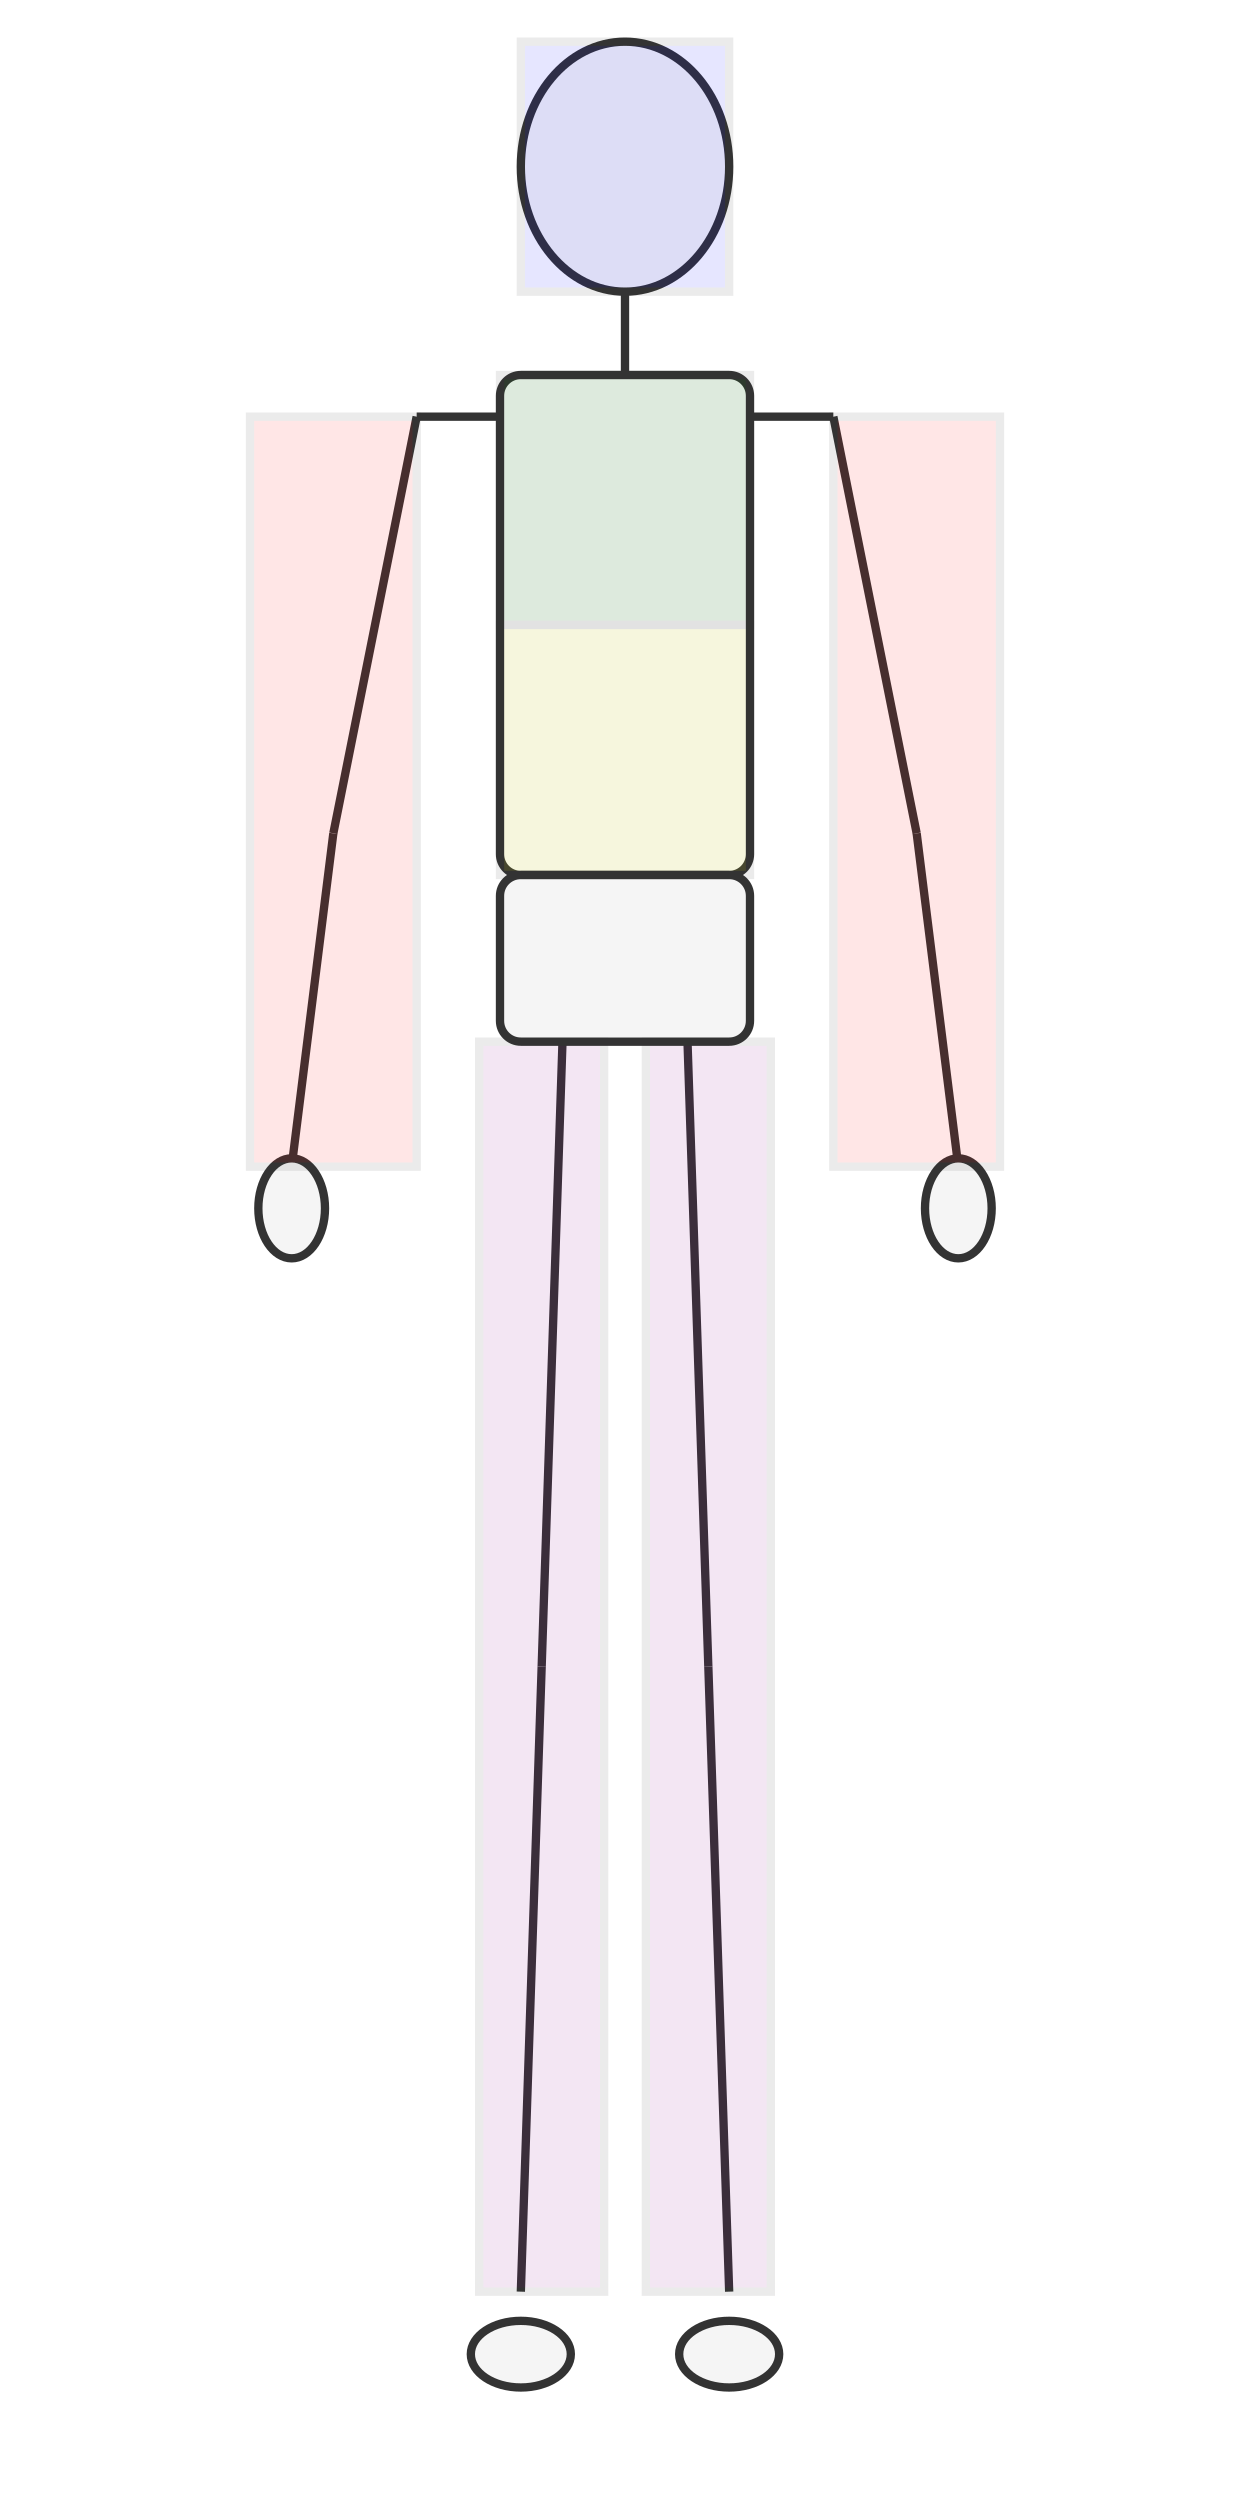
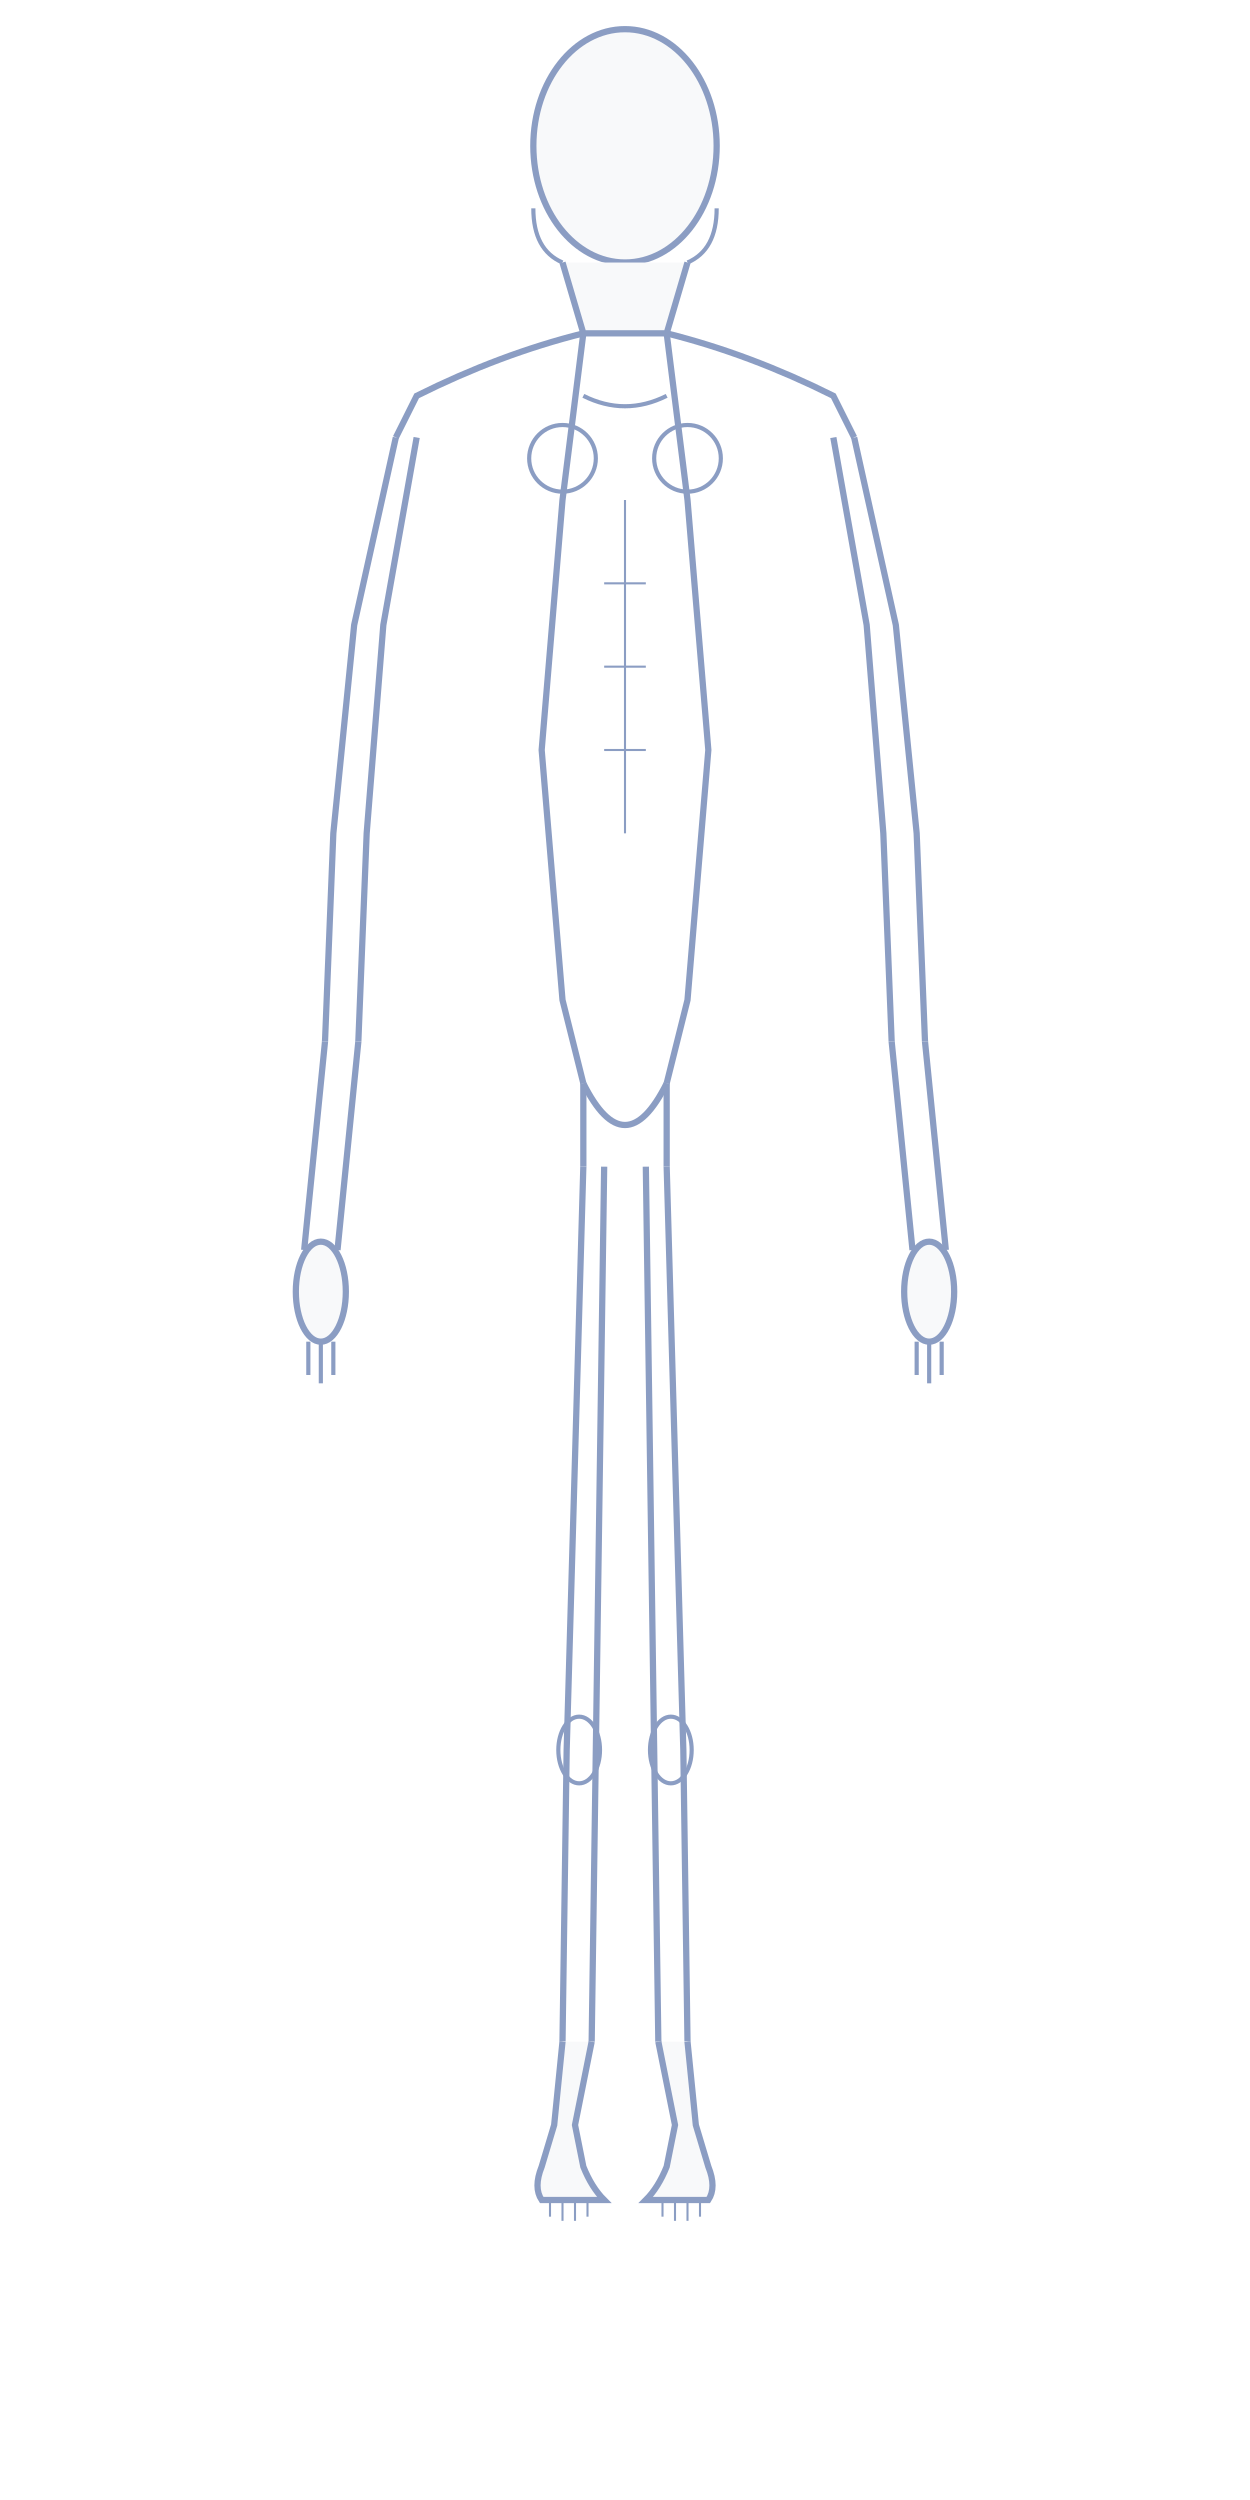
- <svg xmlns="http://www.w3.org/2000/svg" viewBox="0 0 300 600" fill="none" stroke="#333" stroke-width="2">
-   <ellipse cx="150" cy="40" rx="25" ry="30" fill="#f5f5f5" />
-   <line x1="150" y1="70" x2="150" y2="90" />
-   <line x1="100" y1="100" x2="200" y2="100" />
-   <line x1="100" y1="100" x2="80" y2="200" />
-   <line x1="80" y1="200" x2="70" y2="280" />
-   <line x1="200" y1="100" x2="220" y2="200" />
-   <line x1="220" y1="200" x2="230" y2="280" />
-   <rect x="120" y="90" width="60" height="120" rx="5" fill="#f5f5f5" />
-   <rect x="120" y="210" width="60" height="40" rx="5" fill="#f5f5f5" />
-   <line x1="135" y1="250" x2="130" y2="400" />
-   <line x1="130" y1="400" x2="125" y2="550" />
-   <line x1="165" y1="250" x2="170" y2="400" />
-   <line x1="170" y1="400" x2="175" y2="550" />
-   <ellipse cx="70" cy="290" rx="8" ry="12" fill="#f5f5f5" />
-   <ellipse cx="230" cy="290" rx="8" ry="12" fill="#f5f5f5" />
-   <ellipse cx="125" cy="565" rx="12" ry="8" fill="#f5f5f5" />
-   <ellipse cx="175" cy="565" rx="12" ry="8" fill="#f5f5f5" />
-   <g opacity="0.1">
-     <rect x="125" y="10" width="50" height="60" fill="blue" />
-     <rect x="120" y="90" width="60" height="60" fill="green" />
-     <rect x="120" y="150" width="60" height="60" fill="yellow" />
-     <rect x="60" y="100" width="40" height="180" fill="red" />
-     <rect x="200" y="100" width="40" height="180" fill="red" />
-     <rect x="115" y="250" width="30" height="300" fill="purple" />
-     <rect x="155" y="250" width="30" height="300" fill="purple" />
-   </g>
+ <svg xmlns="http://www.w3.org/2000/svg" viewBox="0 0 300 600" fill="none">
+   <ellipse cx="150" cy="35" rx="22" ry="28" stroke="#8B9DC3" stroke-width="1.5" fill="#F8F9FA" />
+   <path d="M 128 50 Q 128 60 135 63" stroke="#8B9DC3" stroke-width="1" fill="none" />
+   <path d="M 172 50 Q 172 60 165 63" stroke="#8B9DC3" stroke-width="1" fill="none" />
+   <path d="M 135 63 L 140 80 L 160 80 L 165 63" stroke="#8B9DC3" stroke-width="1.5" fill="#F8F9FA" />
+   <path d="M 140 80 Q 120 85 100 95 L 95 105" stroke="#8B9DC3" stroke-width="1.5" fill="none" />
+   <path d="M 160 80 Q 180 85 200 95 L 205 105" stroke="#8B9DC3" stroke-width="1.5" fill="none" />
+   <path d="M 140 80 L 135 120 L 130 180 L 135 240 L 140 260" stroke="#8B9DC3" stroke-width="1.5" fill="none" />
+   <path d="M 160 80 L 165 120 L 170 180 L 165 240 L 160 260" stroke="#8B9DC3" stroke-width="1.5" fill="none" />
+   <ellipse cx="135" cy="110" rx="8" ry="8" stroke="#8B9DC3" stroke-width="1" fill="none" />
+   <ellipse cx="165" cy="110" rx="8" ry="8" stroke="#8B9DC3" stroke-width="1" fill="none" />
+   <path d="M 140 95 Q 150 100 160 95" stroke="#8B9DC3" stroke-width="1" fill="none" />
+   <line x1="145" y1="140" x2="155" y2="140" stroke="#8B9DC3" stroke-width="0.5" />
+   <line x1="145" y1="160" x2="155" y2="160" stroke="#8B9DC3" stroke-width="0.5" />
+   <line x1="145" y1="180" x2="155" y2="180" stroke="#8B9DC3" stroke-width="0.5" />
+   <line x1="150" y1="120" x2="150" y2="200" stroke="#8B9DC3" stroke-width="0.5" />
+   <path d="M 140 260 Q 145 270 150 270 Q 155 270 160 260" stroke="#8B9DC3" stroke-width="1.5" fill="none" />
+   <line x1="140" y1="260" x2="140" y2="280" stroke="#8B9DC3" stroke-width="1.5" />
+   <line x1="160" y1="260" x2="160" y2="280" stroke="#8B9DC3" stroke-width="1.5" />
+   <path d="M 95 105 L 85 150 L 80 200 L 78 250" stroke="#8B9DC3" stroke-width="1.5" fill="none" />
+   <path d="M 100 105 L 92 150 L 88 200 L 86 250" stroke="#8B9DC3" stroke-width="1.5" fill="none" />
+   <path d="M 78 250 L 75 280 L 73 300" stroke="#8B9DC3" stroke-width="1.5" fill="none" />
+   <path d="M 86 250 L 83 280 L 81 300" stroke="#8B9DC3" stroke-width="1.5" fill="none" />
+   <ellipse cx="77" cy="310" rx="6" ry="12" stroke="#8B9DC3" stroke-width="1.5" fill="#F8F9FA" />
+   <line x1="74" y1="322" x2="74" y2="330" stroke="#8B9DC3" stroke-width="1" />
+   <line x1="77" y1="322" x2="77" y2="332" stroke="#8B9DC3" stroke-width="1" />
+   <line x1="80" y1="322" x2="80" y2="330" stroke="#8B9DC3" stroke-width="1" />
+   <path d="M 205 105 L 215 150 L 220 200 L 222 250" stroke="#8B9DC3" stroke-width="1.5" fill="none" />
+   <path d="M 200 105 L 208 150 L 212 200 L 214 250" stroke="#8B9DC3" stroke-width="1.5" fill="none" />
+   <path d="M 222 250 L 225 280 L 227 300" stroke="#8B9DC3" stroke-width="1.5" fill="none" />
+   <path d="M 214 250 L 217 280 L 219 300" stroke="#8B9DC3" stroke-width="1.5" fill="none" />
+   <ellipse cx="223" cy="310" rx="6" ry="12" stroke="#8B9DC3" stroke-width="1.5" fill="#F8F9FA" />
+   <line x1="220" y1="322" x2="220" y2="330" stroke="#8B9DC3" stroke-width="1" />
+   <line x1="223" y1="322" x2="223" y2="332" stroke="#8B9DC3" stroke-width="1" />
+   <line x1="226" y1="322" x2="226" y2="330" stroke="#8B9DC3" stroke-width="1" />
+   <path d="M 140 280 L 138 350 L 136 420 L 135 490" stroke="#8B9DC3" stroke-width="1.5" fill="none" />
+   <path d="M 145 280 L 144 350 L 143 420 L 142 490" stroke="#8B9DC3" stroke-width="1.5" fill="none" />
+   <ellipse cx="139" cy="420" rx="5" ry="8" stroke="#8B9DC3" stroke-width="1" fill="none" />
+   <path d="M 135 490 L 133 510 L 130 520 Q 128 525 130 528 L 145 528 Q 142 525 140 520 L 138 510 L 142 490" stroke="#8B9DC3" stroke-width="1.5" fill="#F8F9FA" />
+   <line x1="132" y1="528" x2="132" y2="532" stroke="#8B9DC3" stroke-width="0.5" />
+   <line x1="135" y1="528" x2="135" y2="533" stroke="#8B9DC3" stroke-width="0.5" />
+   <line x1="138" y1="528" x2="138" y2="533" stroke="#8B9DC3" stroke-width="0.5" />
+   <line x1="141" y1="528" x2="141" y2="532" stroke="#8B9DC3" stroke-width="0.5" />
+   <path d="M 160 280 L 162 350 L 164 420 L 165 490" stroke="#8B9DC3" stroke-width="1.5" fill="none" />
+   <path d="M 155 280 L 156 350 L 157 420 L 158 490" stroke="#8B9DC3" stroke-width="1.5" fill="none" />
+   <ellipse cx="161" cy="420" rx="5" ry="8" stroke="#8B9DC3" stroke-width="1" fill="none" />
+   <path d="M 165 490 L 167 510 L 170 520 Q 172 525 170 528 L 155 528 Q 158 525 160 520 L 162 510 L 158 490" stroke="#8B9DC3" stroke-width="1.5" fill="#F8F9FA" />
+   <line x1="168" y1="528" x2="168" y2="532" stroke="#8B9DC3" stroke-width="0.5" />
+   <line x1="165" y1="528" x2="165" y2="533" stroke="#8B9DC3" stroke-width="0.5" />
+   <line x1="162" y1="528" x2="162" y2="533" stroke="#8B9DC3" stroke-width="0.5" />
+   <line x1="159" y1="528" x2="159" y2="532" stroke="#8B9DC3" stroke-width="0.5" />
</svg>
